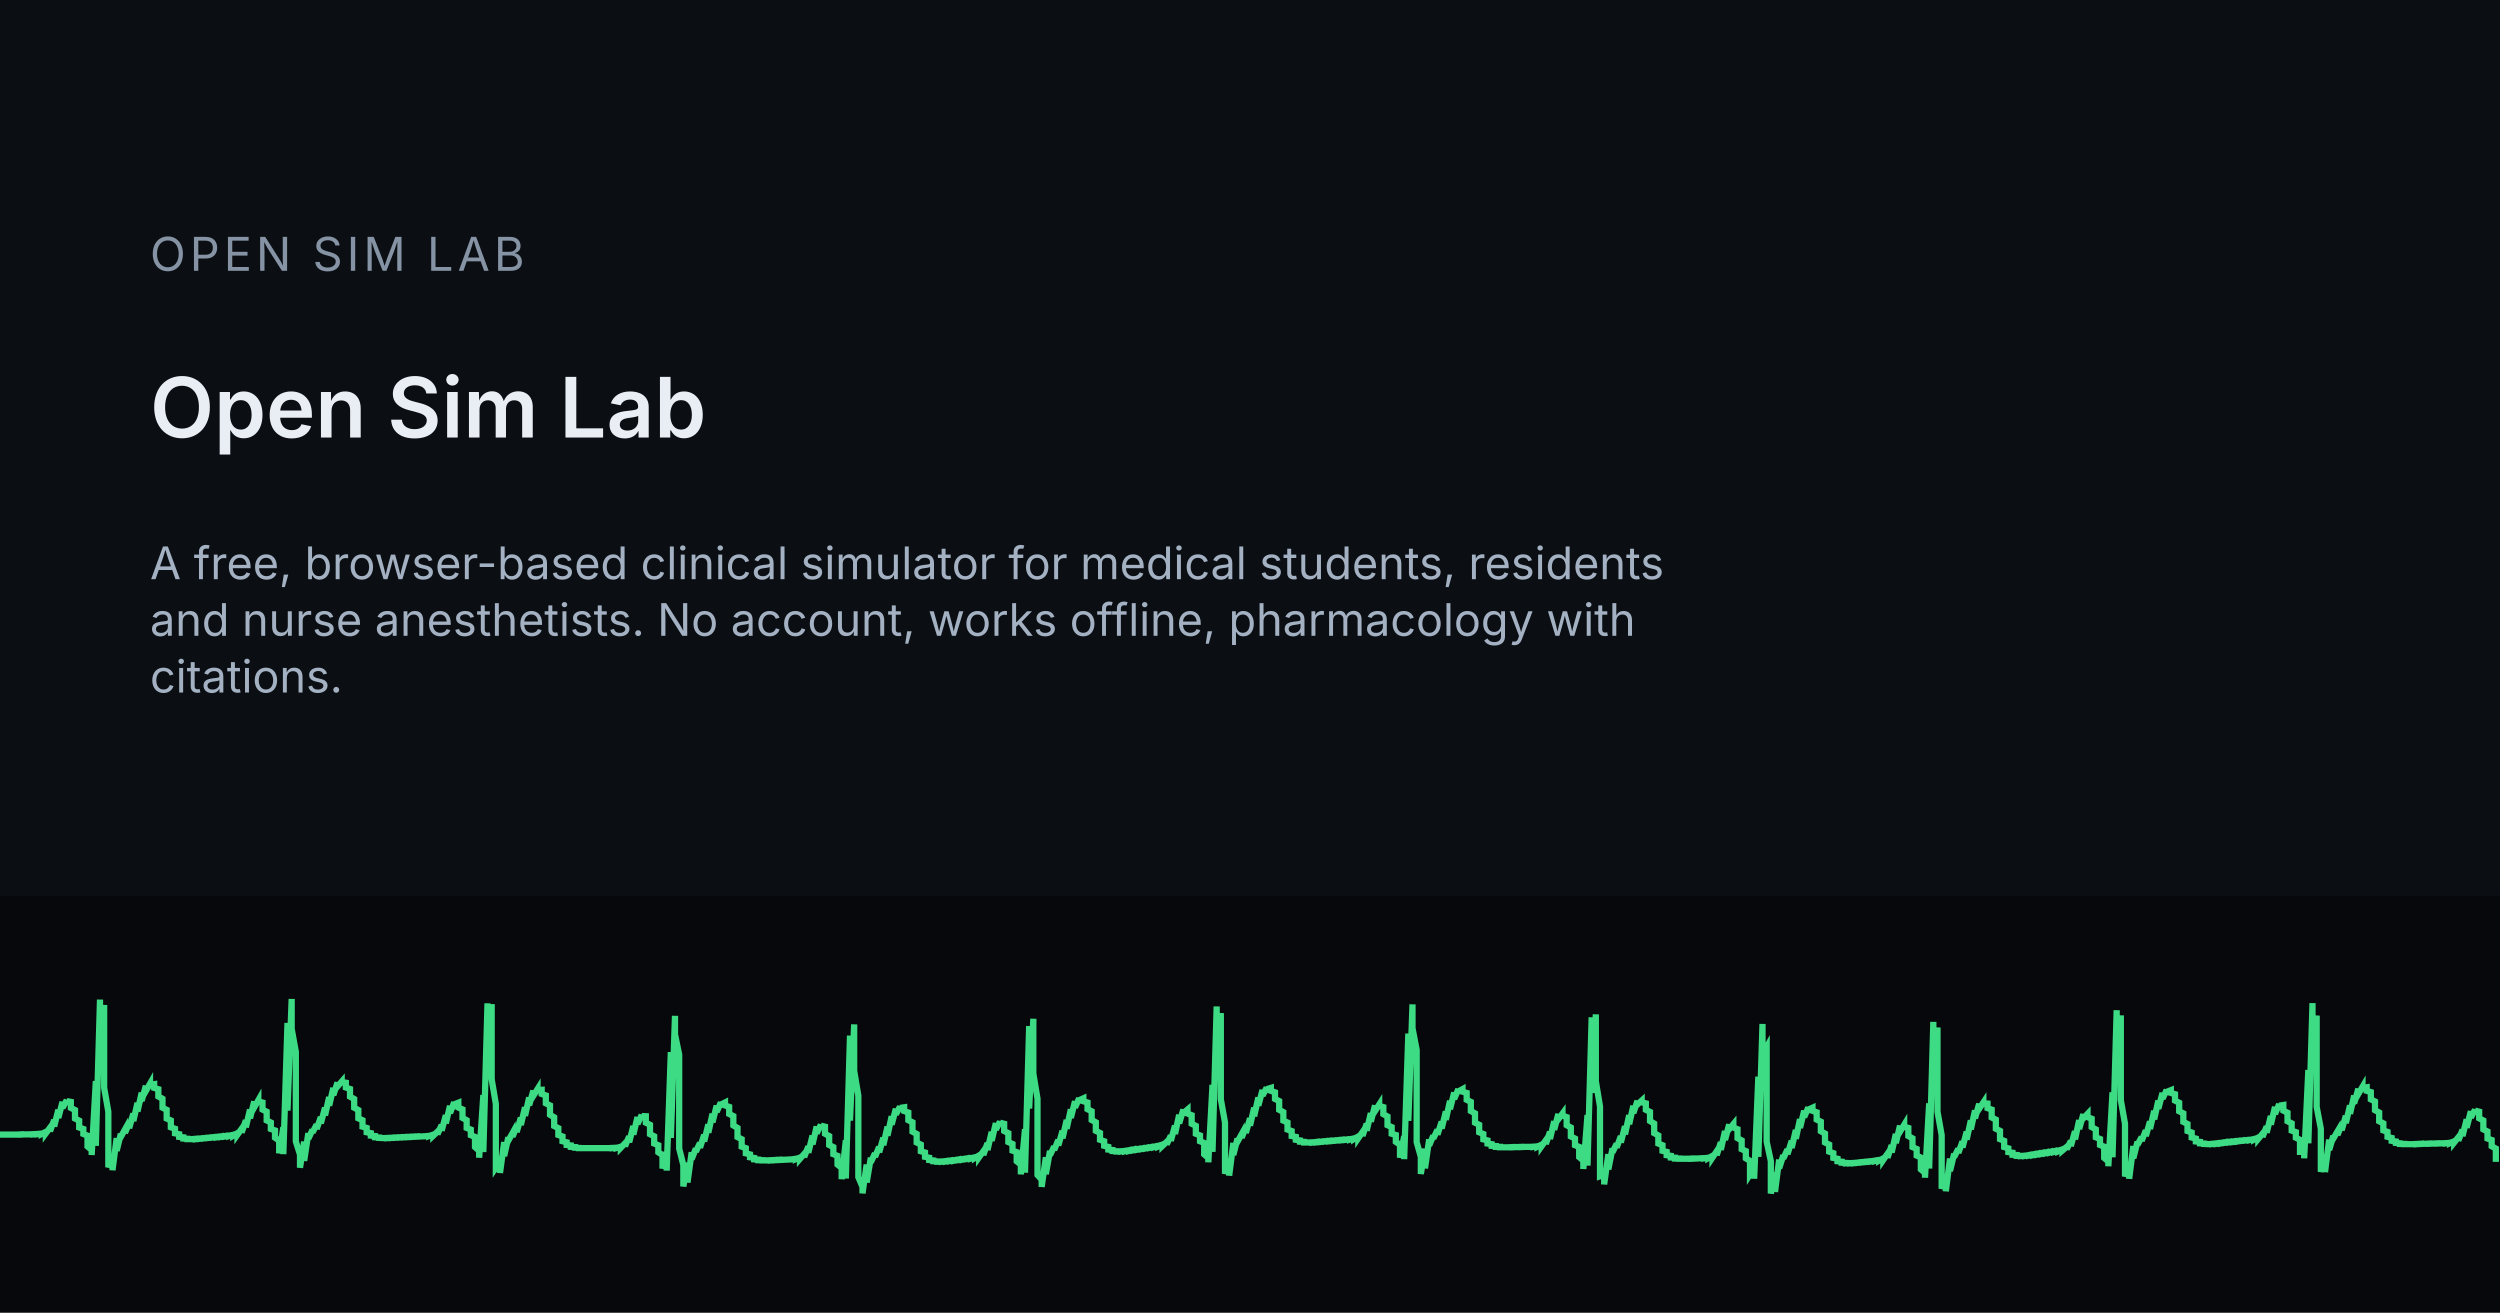
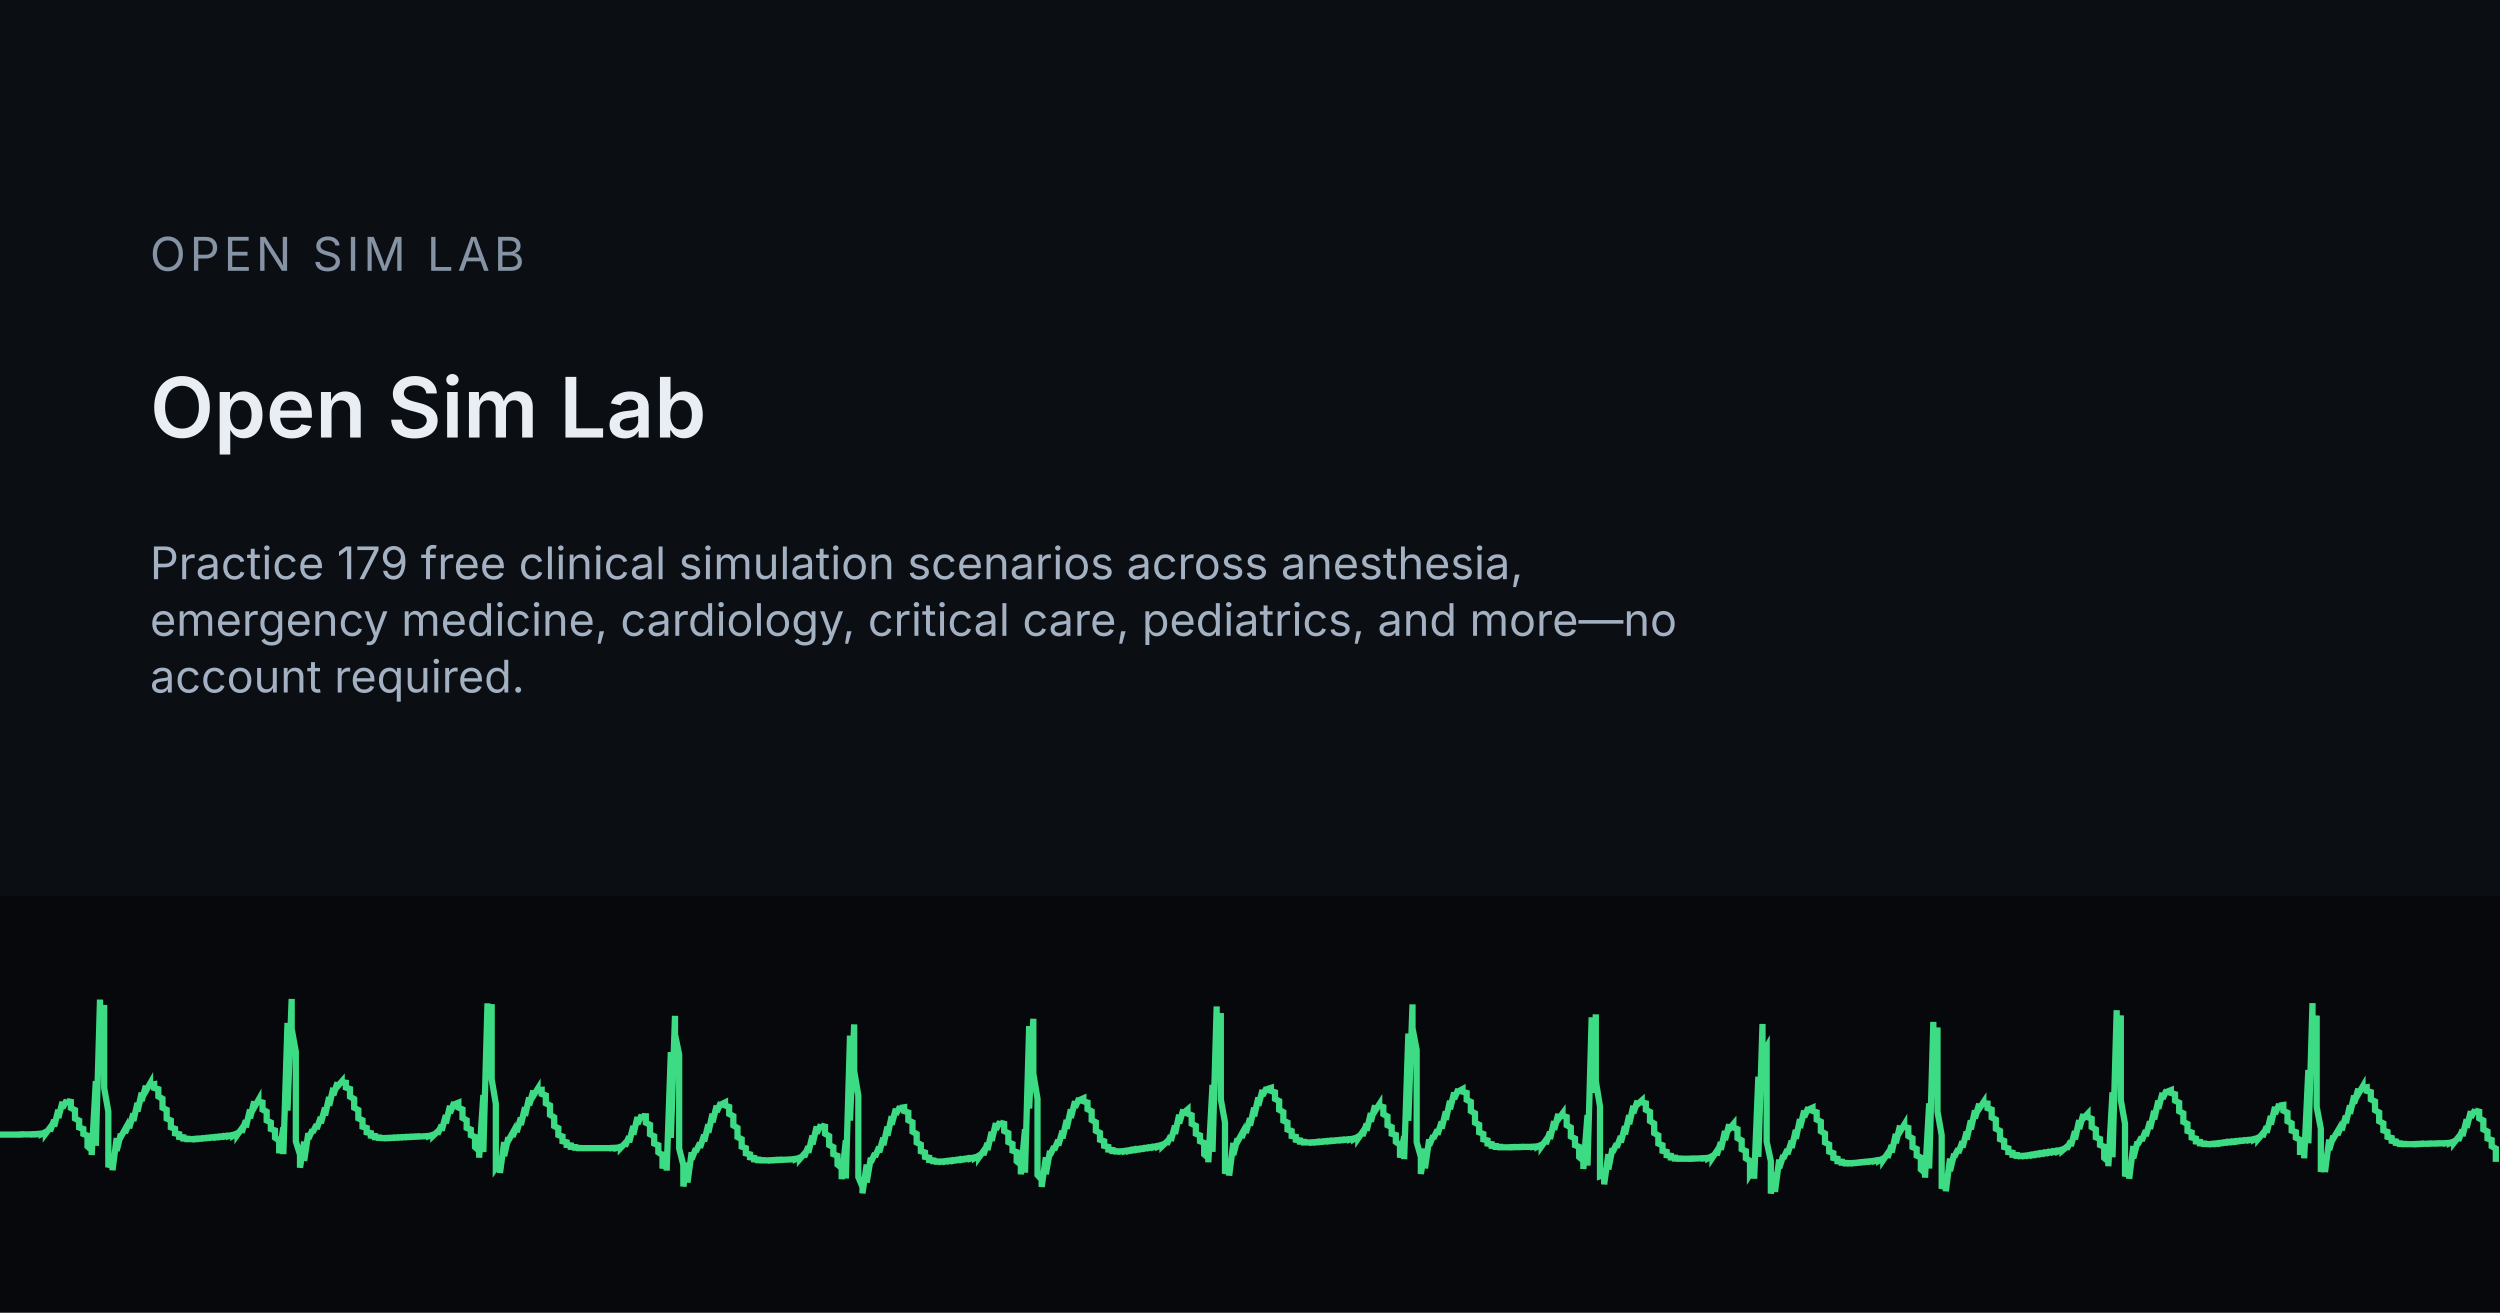
<svg xmlns="http://www.w3.org/2000/svg" width="1200" height="630" viewBox="0 0 1200 630">
  <rect width="1200" height="630" fill="#0B0F14" />
  <rect x="0" y="430" width="1200" height="200" fill="#06080B" />
  <g transform="translate(0 455)">
    <path d="M0 89.6 L0 89.6 L2 89.6 L2 89.6 L4 89.6 L4 89.6 L6 89.6 L6 89.6 L8 89.6 L8 89.6 L10 89.5 L10 89.6 L12 89.5 L12 89.5 L14 89.5 L14 89.5 L16 89.4 L16 89.5 L18 89.3 L18 89.4 L20 89.1 L20 89.3 L22 88.3 L22 89.0 L24 86.3 L24 88.0 L26 82.6 L26 85.7 L28 77.7 L28 81.6 L30 73.9 L30 76.8 L32 73.1 L32 73.5 L34 73.9 L34 76.8 L36 77.8 L36 81.9 L38 82.9 L38 86.2 L40 86.9 L40 89.3 L42 90.1 L42 95.3 L44 97.0 L44 99.4 L46 63.9 L46 95.0 L48 24.8 L48 52.7 L50 27.4 L50 67.2 L52 78.6 L52 105.3 L54 99.9 L54 106.7 L56 91.3 L56 97.4 L58 89.2 L58 90.7 L60 87.1 L60 88.8 L62 83.9 L62 86.5 L64 79.5 L64 83.1 L66 74.4 L66 78.5 L68 69.5 L68 73.4 L70 66.2 L70 68.7 L72 65.2 L72 65.7 L74 65.4 L74 67.2 L76 67.8 L76 71.3 L78 72.4 L78 76.7 L80 77.7 L80 81.9 L82 82.8 L82 86.1 L84 86.8 L84 89.0 L86 89.4 L86 90.7 L88 90.9 L88 91.5 L90 91.6 L90 91.8 L92 91.8 L92 91.8 L94 91.6 L94 91.8 L96 91.5 L96 91.6 L98 91.3 L98 91.4 L100 91.1 L100 91.2 L102 90.9 L102 91.0 L104 90.7 L104 90.9 L106 90.5 L106 90.7 L108 90.3 L108 90.5 L110 90.1 L110 90.3 L112 89.7 L112 90.1 L114 88.9 L114 89.6 L116 86.8 L116 88.6 L118 82.8 L118 86.1 L120 77.6 L120 81.8 L122 73.7 L122 76.6 L124 73.1 L124 73.7 L126 74.2 L126 77.6 L128 78.6 L128 82.8 L130 83.8 L130 86.9 L132 87.6 L132 91.1 L134 92.5 L134 98.6 L136 86.1 L136 99.0 L138 36.0 L138 78.1 L140 24.5 L140 38.8 L142 49.9 L142 92.9 L144 99.2 L144 105.5 L146 93.0 L146 102.2 L148 88.9 L148 91.6 L150 87.3 L150 88.6 L152 84.8 L152 86.9 L154 81.2 L154 84.2 L156 76.7 L156 80.4 L158 71.6 L158 75.7 L160 67.2 L160 70.7 L162 64.6 L162 66.5 L164 64.2 L164 64.4 L166 64.7 L166 67.0 L168 67.7 L168 71.4 L170 72.5 L170 76.7 L172 77.8 L172 81.8 L174 82.7 L174 85.8 L176 86.4 L176 88.5 L178 88.9 L178 90.1 L180 90.3 L180 90.9 L182 91.0 L182 91.2 L184 91.3 L184 91.3 L186 91.2 L186 91.3 L188 91.1 L188 91.2 L190 91.0 L190 91.1 L192 90.9 L192 91.0 L194 90.8 L194 90.9 L196 90.7 L196 90.8 L198 90.6 L198 90.7 L200 90.5 L200 90.6 L202 90.5 L202 90.5 L204 90.4 L204 90.4 L206 90.2 L206 90.3 L208 89.6 L208 90.1 L210 88.2 L210 89.4 L212 85.0 L212 87.7 L214 80.3 L214 84.2 L216 75.8 L216 79.3 L218 74.1 L218 75.1 L220 74.3 L220 76.6 L222 77.5 L222 81.6 L224 82.7 L224 86.4 L226 87.2 L226 89.9 L228 90.7 L228 95.6 L230 97.4 L230 100.7 L232 70.6 L232 98.0 L234 26.6 L234 59.7 L236 27.0 L236 63.0 L238 74.9 L238 105.4 L240 102.4 L240 108.0 L242 93.2 L242 99.9 L244 90.9 L244 92.5 L246 88.9 L246 90.6 L248 85.8 L248 88.4 L250 81.5 L250 85.0 L252 76.5 L252 80.6 L254 71.8 L254 75.5 L256 68.5 L256 71.0 L258 67.8 L258 68.2 L260 68.1 L260 70.1 L262 70.8 L262 74.6 L264 75.6 L264 80.1 L266 81.3 L266 85.5 L268 86.5 L268 89.8 L270 90.5 L270 92.8 L272 93.3 L272 94.6 L274 94.8 L274 95.5 L276 95.6 L276 95.9 L278 96.0 L278 96.1 L280 96.1 L280 96.1 L282 96.1 L282 96.1 L284 96.1 L284 96.1 L286 96.1 L286 96.1 L288 96.1 L288 96.1 L290 96.1 L290 96.1 L292 96.1 L292 96.1 L294 96.0 L294 96.1 L296 95.9 L296 96.0 L298 95.4 L298 95.9 L300 93.8 L300 95.2 L302 90.5 L302 93.3 L304 85.5 L304 89.6 L306 81.2 L306 84.5 L308 80.2 L308 80.7 L310 80.8 L310 83.9 L312 84.9 L312 89.4 L314 90.4 L314 93.9 L316 94.7 L316 98.1 L318 99.4 L318 105.9 L320 98.0 L320 106.9 L322 50.0 L322 91.2 L324 32.6 L324 41.5 L326 51.2 L326 96.3 L328 104.2 L328 114.5 L330 103.1 L330 112.6 L332 98.1 L332 101.4 L334 96.3 L334 97.8 L336 93.6 L336 95.9 L338 89.7 L338 92.9 L340 84.7 L340 88.7 L342 79.6 L342 83.7 L344 75.7 L344 78.7 L346 74.2 L346 75.2 L348 74.2 L348 75.6 L350 76.3 L350 79.7 L352 80.7 L352 85.2 L354 86.4 L354 90.8 L356 91.8 L356 95.4 L358 96.1 L358 98.6 L360 99.1 L360 100.5 L362 100.8 L362 101.5 L364 101.6 L364 101.9 L366 101.9 L366 102.0 L368 102.0 L368 102.0 L370 101.9 L370 102.0 L372 101.8 L372 101.9 L374 101.7 L374 101.8 L376 101.7 L376 101.7 L378 101.6 L378 101.6 L380 101.5 L380 101.5 L382 101.2 L382 101.4 L384 100.6 L384 101.2 L386 98.9 L386 100.4 L388 95.3 L388 98.3 L390 90.1 L390 94.3 L392 85.7 L392 89.0 L394 84.9 L394 85.3 L396 85.8 L396 89.2 L398 90.3 L398 94.6 L400 95.6 L400 99.0 L402 99.8 L402 104.0 L404 105.6 L404 111.0 L406 92.3 L406 110.7 L408 42.1 L408 82.9 L410 36.7 L410 59.0 L412 70.9 L412 110.0 L414 114.7 L414 117.8 L416 104.0 L416 112.6 L418 100.7 L418 102.9 L420 98.6 L420 100.3 L422 95.5 L422 98.1 L424 91.1 L424 94.7 L426 85.8 L426 90.1 L428 80.8 L428 84.8 L430 77.2 L430 79.9 L432 76.2 L432 76.8 L434 76.5 L434 78.3 L436 79.0 L436 82.7 L438 83.7 L438 88.2 L440 89.3 L440 93.4 L442 94.4 L442 97.6 L444 98.2 L444 100.3 L446 100.7 L446 101.8 L448 102.0 L448 102.4 L450 102.5 L450 102.6 L452 102.5 L452 102.6 L454 102.3 L454 102.5 L456 102.1 L456 102.3 L458 101.9 L458 102.1 L460 101.6 L460 101.8 L462 101.4 L462 101.6 L464 101.1 L464 101.3 L466 100.9 L466 101.1 L468 100.5 L468 100.8 L470 99.6 L470 100.4 L472 97.6 L472 99.4 L474 93.7 L474 97.0 L476 88.3 L476 92.6 L478 84.1 L478 87.2 L480 83.4 L480 83.9 L482 84.4 L482 87.9 L484 88.9 L484 93.2 L486 94.1 L486 97.3 L488 98.0 L488 102.4 L490 104.0 L490 108.7 L492 87.0 L492 107.9 L494 37.5 L494 77.1 L496 34.0 L496 60.3 L498 72.4 L498 109.0 L500 111.2 L500 114.7 L502 100.5 L502 108.6 L504 97.4 L504 99.5 L506 95.3 L506 97.0 L508 92.2 L508 94.8 L510 87.8 L510 91.4 L512 82.6 L512 86.8 L514 77.5 L514 81.6 L516 73.6 L516 76.6 L518 72.2 L518 73.1 L520 72.2 L520 73.6 L522 74.2 L522 77.4 L524 78.4 L524 82.6 L526 83.7 L526 87.8 L528 88.8 L528 92.1 L530 92.8 L530 95.0 L532 95.5 L532 96.8 L534 97.0 L534 97.5 L536 97.6 L536 97.7 L538 97.6 L538 97.7 L540 97.4 L540 97.6 L542 97.1 L542 97.4 L544 96.8 L544 97.1 L546 96.6 L546 96.8 L548 96.3 L548 96.5 L550 96.0 L550 96.2 L552 95.7 L552 95.9 L554 95.4 L554 95.6 L556 95.0 L556 95.3 L558 94.4 L558 95.0 L560 93.1 L560 94.3 L562 90.1 L562 92.6 L564 85.3 L564 89.3 L566 80.1 L566 84.2 L568 77.6 L568 79.3 L570 77.6 L570 79.5 L572 80.3 L572 84.4 L574 85.4 L574 89.2 L576 90.0 L576 92.8 L578 93.6 L578 99.1 L580 100.8 L580 102.9 L582 65.7 L582 97.9 L584 28.1 L584 54.5 L586 31.3 L586 72.7 L588 83.8 L588 108.4 L590 101.8 L590 109.3 L592 93.6 L592 99.4 L594 91.5 L594 93.0 L596 89.4 L596 91.1 L598 86.1 L598 88.8 L600 81.8 L600 85.3 L602 76.7 L602 80.8 L604 71.8 L604 75.7 L606 68.2 L606 70.9 L608 67.1 L608 67.8 L610 67.2 L610 68.6 L612 69.3 L612 72.5 L614 73.5 L614 77.7 L616 78.8 L616 82.9 L618 83.8 L618 87.2 L620 87.9 L620 90.3 L622 90.7 L622 92.1 L624 92.4 L624 93.0 L626 93.1 L626 93.4 L628 93.4 L628 93.4 L630 93.3 L630 93.4 L632 93.1 L632 93.3 L634 93.0 L634 93.1 L636 92.8 L636 92.9 L638 92.6 L638 92.8 L640 92.5 L640 92.6 L642 92.3 L642 92.4 L644 92.1 L644 92.3 L646 92.0 L646 92.1 L648 91.8 L648 92.0 L650 91.4 L650 91.7 L652 90.5 L652 91.3 L654 88.4 L654 90.2 L656 84.4 L656 87.7 L658 79.3 L658 83.4 L660 75.6 L660 78.3 L662 75.2 L662 75.8 L664 76.4 L664 79.8 L666 80.9 L666 85.1 L668 86.0 L668 89.2 L670 89.8 L670 93.1 L672 94.5 L672 100.7 L674 90.4 L674 101.4 L676 41.1 L676 83.0 L678 27.1 L678 38.5 L680 49.0 L680 93.2 L682 100.3 L682 108.5 L684 96.4 L684 105.8 L686 91.9 L686 94.8 L688 90.1 L688 91.5 L690 87.3 L690 89.6 L692 83.4 L692 86.7 L694 78.5 L694 82.5 L696 73.4 L696 77.4 L698 69.4 L698 72.5 L700 67.8 L700 68.9 L702 67.8 L702 69.0 L704 69.6 L704 72.9 L706 73.9 L706 78.3 L708 79.4 L708 83.9 L710 84.9 L710 88.5 L712 89.3 L712 91.9 L714 92.4 L714 93.9 L716 94.2 L716 95.0 L718 95.1 L718 95.5 L720 95.5 L720 95.7 L722 95.7 L722 95.7 L724 95.7 L724 95.7 L726 95.6 L726 95.7 L728 95.6 L728 95.6 L730 95.5 L730 95.6 L732 95.5 L732 95.5 L734 95.5 L734 95.5 L736 95.4 L736 95.5 L738 95.2 L738 95.4 L740 94.4 L740 95.1 L742 92.3 L742 94.1 L744 88.3 L744 91.7 L746 83.2 L746 87.3 L748 79.7 L748 82.2 L750 79.5 L750 80.5 L752 81.2 L752 85.1 L754 86.2 L754 90.5 L756 91.5 L756 94.7 L758 95.5 L758 100.4 L760 102.1 L760 106.1 L762 80.2 L762 104.5 L764 33.3 L764 69.6 L766 31.9 L766 64.0 L768 76.1 L768 109.6 L770 108.9 L770 113.5 L772 99.0 L772 106.3 L774 96.2 L774 98.1 L776 94.0 L776 95.8 L778 90.4 L778 93.4 L780 85.6 L780 89.5 L782 80.3 L782 84.6 L784 75.8 L784 79.3 L786 73.4 L786 75.1 L788 73.3 L788 74.1 L790 74.6 L790 77.7 L792 78.7 L792 83.1 L794 84.3 L794 88.9 L796 90.0 L796 93.9 L798 94.7 L798 97.4 L800 97.9 L800 99.5 L802 99.8 L802 100.6 L804 100.7 L804 101.1 L806 101.1 L806 101.2 L808 101.2 L808 101.2 L810 101.2 L810 101.2 L812 101.1 L812 101.2 L814 101.1 L814 101.1 L816 101.0 L816 101.0 L818 100.9 L818 101.0 L820 100.7 L820 100.9 L822 99.8 L822 100.6 L824 97.6 L824 99.5 L826 93.3 L826 96.9 L828 87.9 L828 92.2 L830 84.7 L830 87.0 L832 84.6 L832 86.2 L834 87.0 L834 91.3 L836 92.4 L836 96.6 L838 97.5 L838 101.0 L840 102.2 L840 108.7 L842 105.6 L842 110.8 L844 61.8 L844 100.3 L846 36.5 L846 51.2 L848 47.6 L848 93.0 L850 102.3 L850 117.9 L852 107.8 L852 117.1 L854 101.6 L854 105.8 L856 99.5 L856 101.1 L858 96.7 L858 99.0 L860 92.6 L860 96.0 L862 87.4 L862 91.6 L864 82.2 L864 86.4 L866 78.1 L866 81.2 L868 76.6 L868 77.6 L870 76.7 L870 78.2 L872 78.9 L872 82.4 L874 83.4 L874 88.0 L876 89.1 L876 93.4 L878 94.4 L878 97.8 L880 98.5 L880 100.8 L882 101.2 L882 102.4 L884 102.6 L884 103.1 L886 103.2 L886 103.4 L888 103.3 L888 103.4 L890 103.2 L890 103.3 L892 103.0 L892 103.1 L894 102.8 L894 102.9 L896 102.6 L896 102.7 L898 102.4 L898 102.5 L900 102.1 L900 102.3 L902 101.8 L902 102.1 L904 101.0 L904 101.7 L906 98.8 L906 100.7 L908 94.7 L908 98.2 L910 89.3 L910 93.7 L912 85.3 L912 88.2 L914 84.9 L914 85.8 L916 86.4 L916 90.3 L918 91.4 L918 95.6 L920 96.5 L920 99.7 L922 100.6 L922 106.3 L924 108.0 L924 110.3 L926 74.6 L926 105.9 L928 35.5 L928 63.4 L930 38.2 L930 78.6 L932 89.9 L932 115.6 L934 109.6 L934 116.8 L936 101.1 L936 107.1 L938 98.8 L938 100.4 L940 96.4 L940 98.4 L942 92.9 L942 95.8 L944 88.2 L944 92.0 L946 82.8 L946 87.1 L948 78.0 L948 81.8 L950 74.8 L950 77.2 L952 74.2 L952 74.5 L954 74.7 L954 76.9 L956 77.6 L956 81.4 L958 82.4 L958 86.8 L960 87.8 L960 91.8 L962 92.6 L962 95.6 L964 96.2 L964 98.0 L966 98.3 L966 99.3 L968 99.4 L968 99.8 L970 99.8 L970 99.9 L972 99.7 L972 99.8 L974 99.4 L974 99.6 L976 99.1 L976 99.4 L978 98.8 L978 99.1 L980 98.5 L980 98.8 L982 98.2 L982 98.5 L984 97.9 L984 98.2 L986 97.6 L986 97.9 L988 97.3 L988 97.6 L990 96.7 L990 97.2 L992 95.5 L992 96.6 L994 92.7 L994 95.1 L996 88.0 L996 91.9 L998 82.7 L998 86.9 L1000 79.8 L1000 81.8 L1002 79.7 L1002 81.2 L1004 82.0 L1004 86.0 L1006 87.1 L1006 90.9 L1008 91.7 L1008 94.6 L1010 95.4 L1010 100.8 L1012 102.5 L1012 104.8 L1014 69.3 L1014 100.5 L1016 29.9 L1016 58.1 L1018 32.4 L1018 73.1 L1020 84.4 L1020 109.7 L1022 103.5 L1022 110.8 L1024 95.1 L1024 101.0 L1026 93.0 L1026 94.5 L1028 90.8 L1028 92.6 L1030 87.6 L1030 90.3 L1032 83.3 L1032 86.9 L1034 78.2 L1034 82.3 L1036 73.3 L1036 77.2 L1038 69.6 L1038 72.4 L1040 68.2 L1040 69.1 L1042 68.3 L1042 69.6 L1044 70.2 L1044 73.3 L1046 74.3 L1046 78.4 L1048 79.4 L1048 83.5 L1050 84.5 L1050 87.9 L1052 88.6 L1052 91.0 L1054 91.5 L1054 92.9 L1056 93.1 L1056 93.8 L1058 93.9 L1058 94.1 L1060 94.2 L1060 94.2 L1062 94.0 L1062 94.1 L1064 93.8 L1064 94.0 L1066 93.6 L1066 93.8 L1068 93.3 L1068 93.5 L1070 93.1 L1070 93.3 L1072 92.9 L1072 93.1 L1074 92.7 L1074 92.9 L1076 92.5 L1076 92.6 L1078 92.3 L1078 92.4 L1080 92.1 L1080 92.2 L1082 91.7 L1082 92.0 L1084 91.0 L1084 91.6 L1086 89.2 L1086 90.7 L1088 85.7 L1088 88.7 L1090 80.7 L1090 84.8 L1092 76.3 L1092 79.7 L1094 75.0 L1094 75.7 L1096 75.4 L1096 78.1 L1098 79.1 L1098 83.2 L1100 84.2 L1100 87.7 L1102 88.4 L1102 91.1 L1104 92.1 L1104 97.9 L1106 97.9 L1106 101.0 L1108 58.6 L1108 93.8 L1110 26.5 L1110 47.4 L1112 32.5 L1112 76.3 L1114 86.8 L1114 107.5 L1116 99.2 L1116 107.6 L1118 92.0 L1118 97.0 L1120 90.2 L1120 91.5 L1122 88.1 L1122 89.8 L1124 84.9 L1124 87.5 L1126 80.6 L1126 84.1 L1128 75.6 L1128 79.6 L1130 70.9 L1130 74.6 L1132 67.6 L1132 70.1 L1134 66.7 L1134 67.2 L1136 66.9 L1136 68.6 L1138 69.2 L1138 72.7 L1140 73.7 L1140 77.9 L1142 79.0 L1142 83.2 L1144 84.2 L1144 87.6 L1146 88.3 L1146 90.7 L1148 91.2 L1148 92.6 L1150 92.9 L1150 93.6 L1152 93.8 L1152 94.1 L1154 94.1 L1154 94.2 L1156 94.2 L1156 94.2 L1158 94.2 L1158 94.2 L1160 94.1 L1160 94.2 L1162 94.0 L1162 94.1 L1164 94.0 L1164 94.0 L1166 93.9 L1166 94.0 L1168 93.9 L1168 93.9 L1170 93.8 L1170 93.9 L1172 93.8 L1172 93.8 L1174 93.7 L1174 93.8 L1176 93.5 L1176 93.7 L1178 92.8 L1178 93.4 L1180 90.9 L1180 92.5 L1182 87.3 L1182 90.3 L1184 82.3 L1184 86.3 L1186 78.4 L1186 81.4 L1188 77.7 L1188 78.1 L1190 78.6 L1190 81.8 L1192 82.8 L1192 87.1 L1194 88.1 L1194 91.5 L1196 92.2 L1196 95.2 L1198 96.3 L1198 102.7" fill="none" stroke="#3DDC84" stroke-width="3" />
  </g>
  <text x="72" y="130" font-family="Inter, system-ui, sans-serif" font-size="22.4" letter-spacing="2" fill="#8593A4">OPEN SIM LAB</text>
  <text x="72" y="210" font-family="Inter, system-ui, sans-serif" font-size="40" font-weight="600" fill="#E9EEF5">Open Sim Lab</text>
-   <text x="72" y="278" font-family="Inter, system-ui, sans-serif" font-size="21.6" fill="#A3B1C2">A free, browser-based clinical simulator for medical students, residents</text>
-   <text x="72" y="305.2" font-family="Inter, system-ui, sans-serif" font-size="21.6" fill="#A3B1C2">and nurse anesthetists. No account, works offline, pharmacology with</text>
-   <text x="72" y="332.4" font-family="Inter, system-ui, sans-serif" font-size="21.6" fill="#A3B1C2">citations.</text>
+   <text x="72" y="278" font-family="Inter, system-ui, sans-serif" font-size="21.6" fill="#A3B1C2">Practice 179 free clinical simulation scenarios across anesthesia,</text>
+   <text x="72" y="305.2" font-family="Inter, system-ui, sans-serif" font-size="21.6" fill="#A3B1C2">emergency medicine, cardiology, critical care, pediatrics, and more—no</text>
+   <text x="72" y="332.4" font-family="Inter, system-ui, sans-serif" font-size="21.6" fill="#A3B1C2">account required.</text>
</svg>
